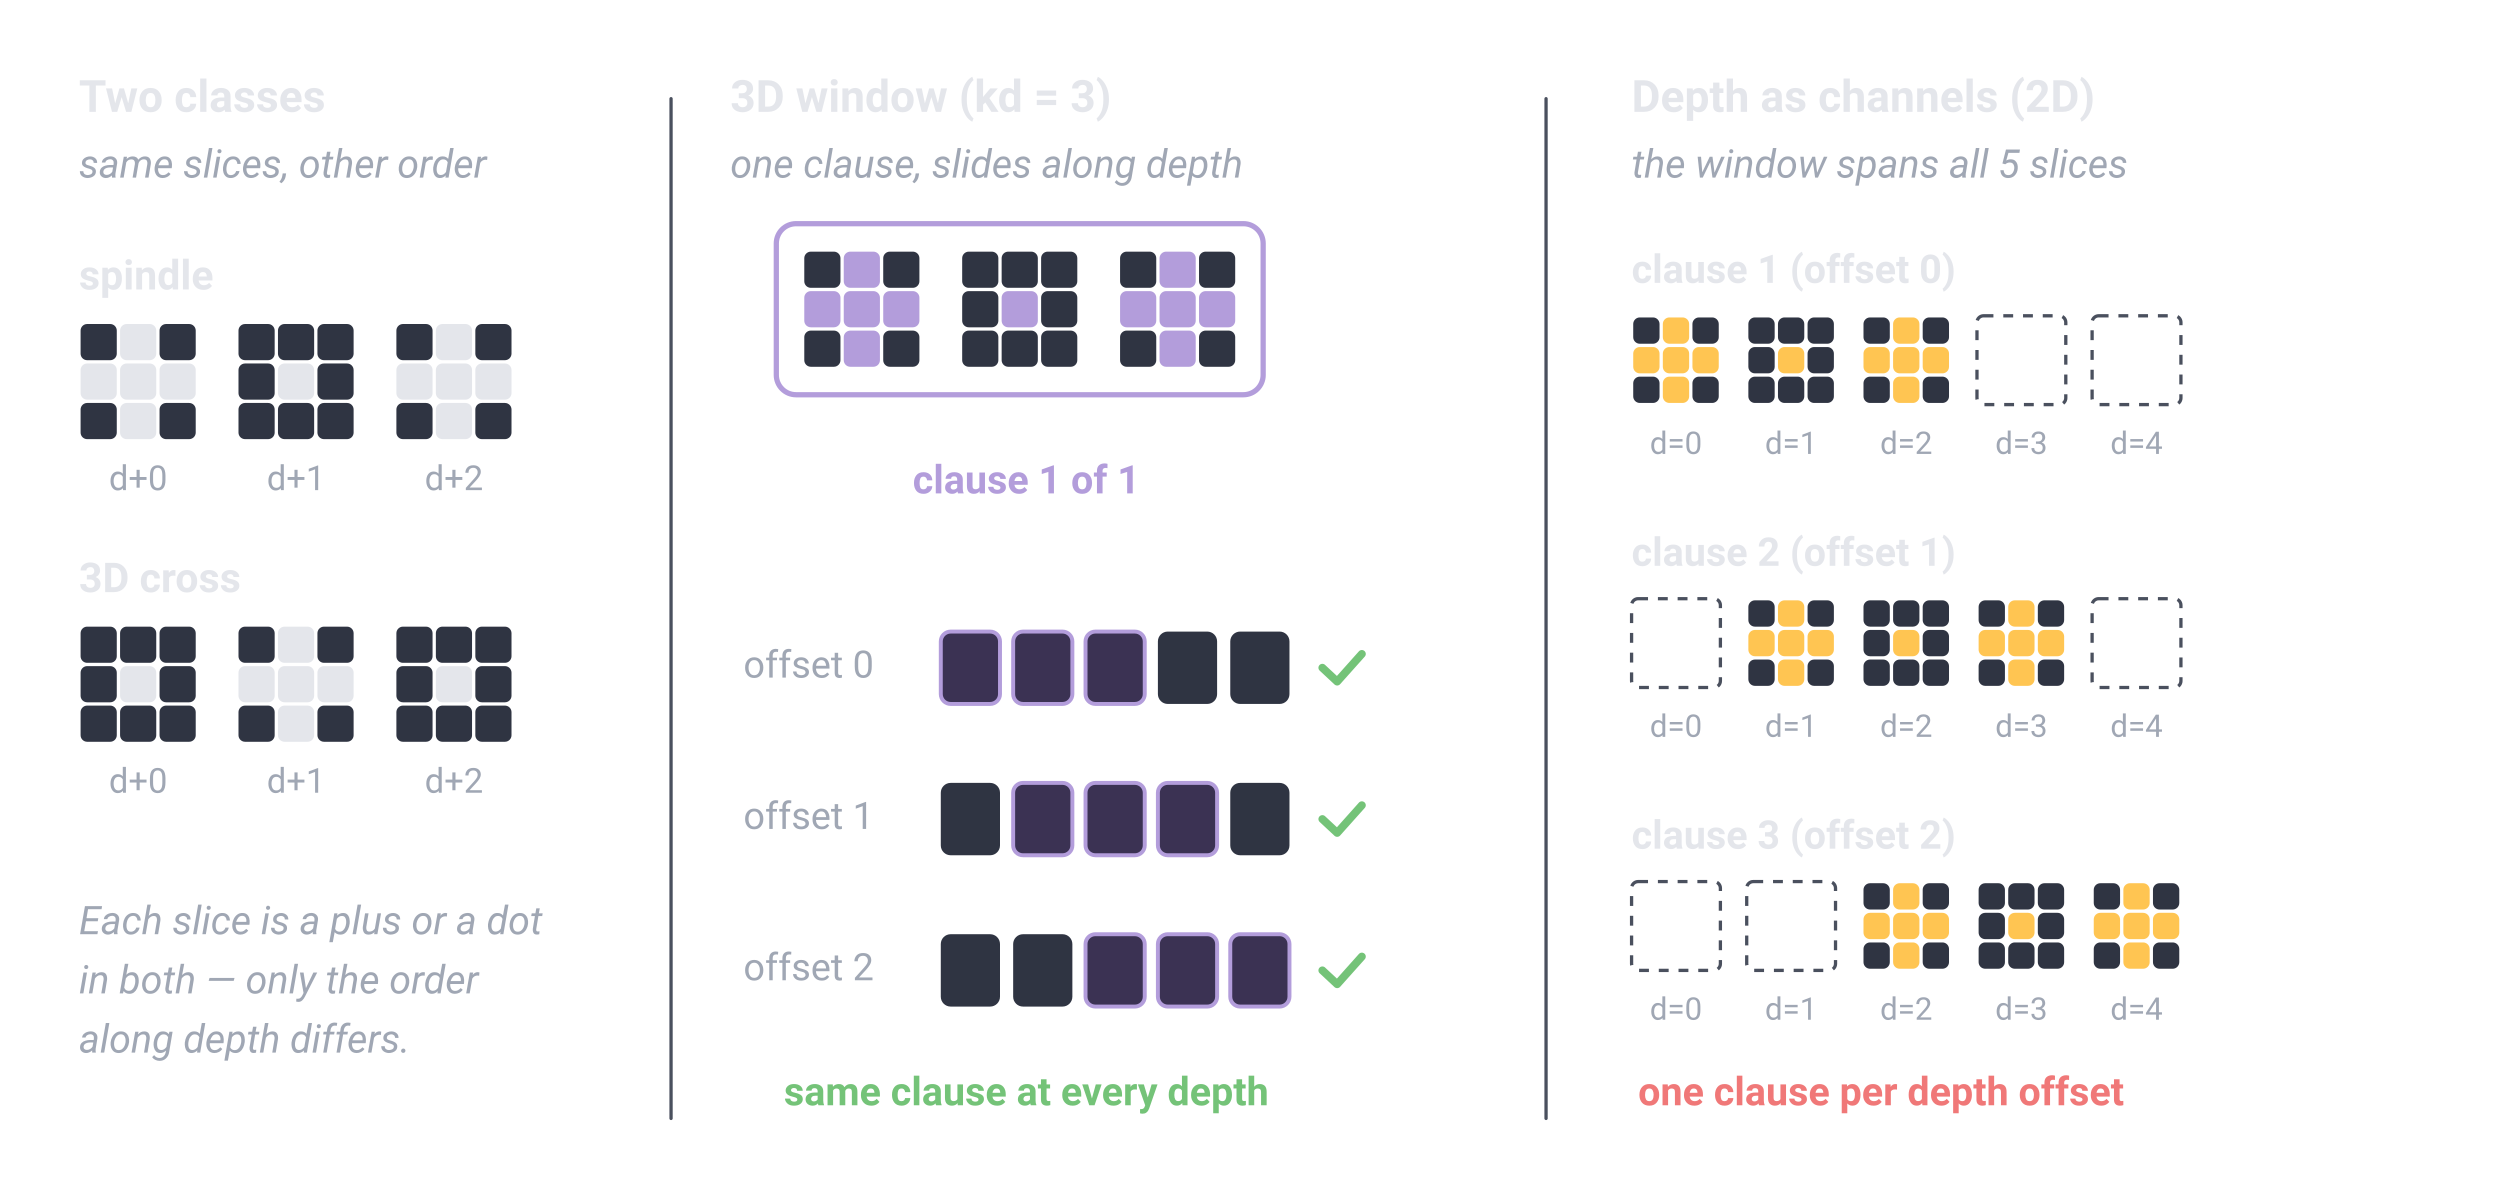
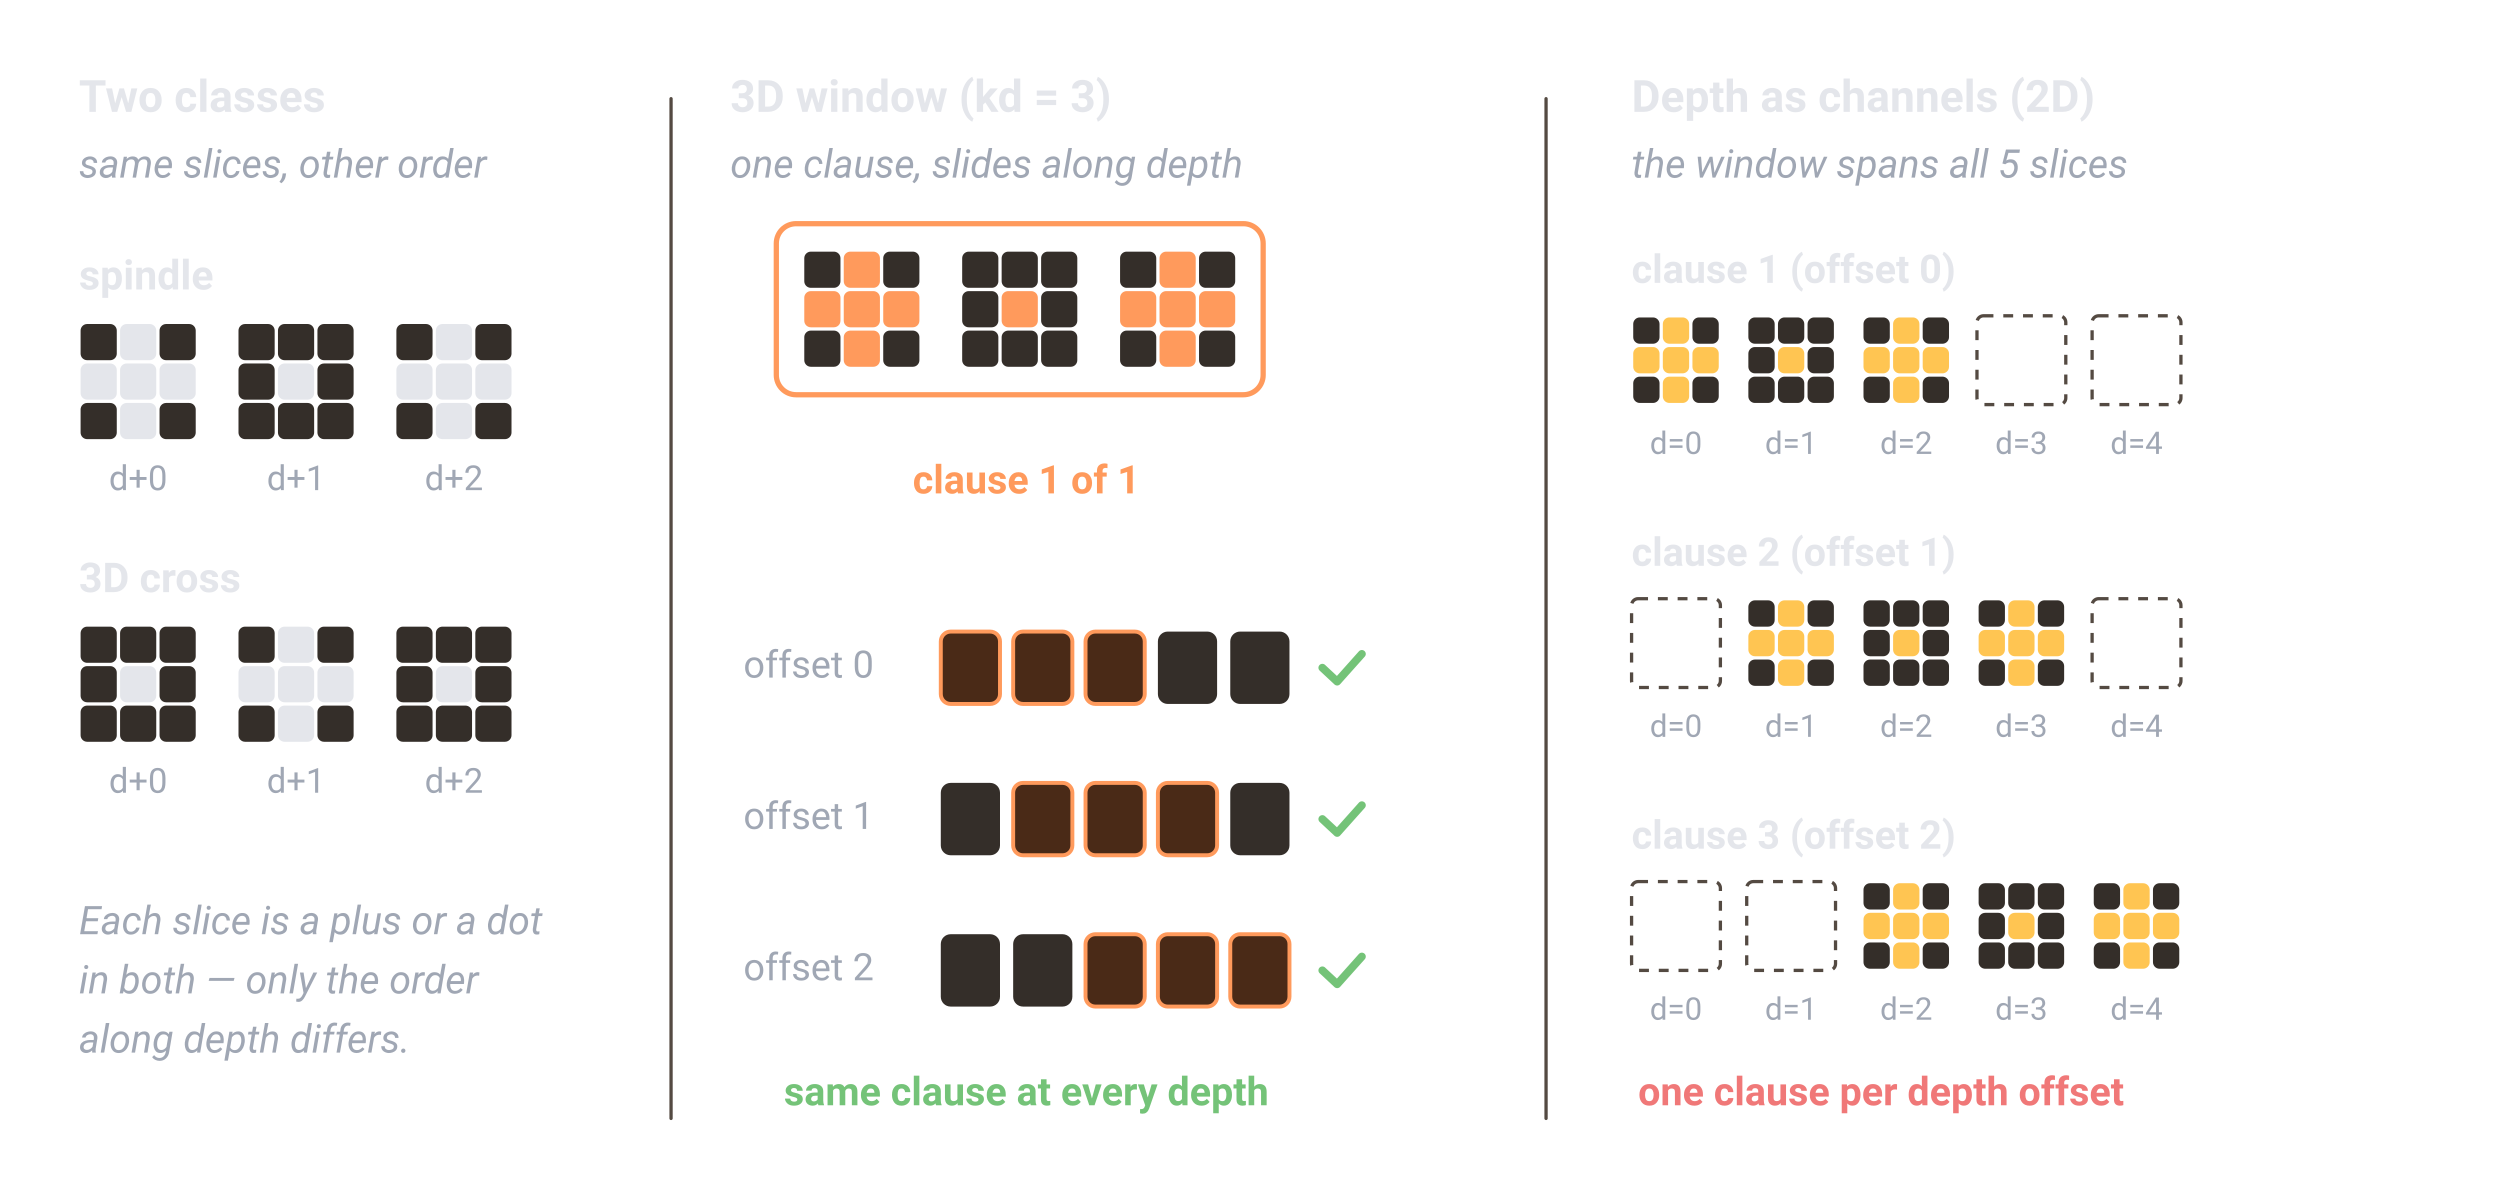
<svg xmlns="http://www.w3.org/2000/svg" viewBox="0 0 760 360" width="760" height="360" role="img" font-family="Roboto, 'Helvetica Neue', Helvetica, Arial, sans-serif">
  <text x="24" y="34" font-size="13.5" fill="#e4e6eb" text-anchor="start" font-weight="bold">Two classes</text>
  <text x="24" y="54" font-size="12" fill="#a0a7b4" text-anchor="start" font-weight="normal" font-style="italic">same slices, other order</text>
  <text x="24" y="88" font-size="12.5" fill="#e4e6eb" text-anchor="start" font-weight="bold">spindle</text>
-   <rect x="24.5" y="98.5" width="11" height="11" rx="2" fill="#2f3442" stroke="none" stroke-width="1.5" />
+   <rect x="24.5" y="98.5" width="11" height="11" rx="2" fill="#342e29" stroke="none" stroke-width="1.5" />
  <rect x="36.5" y="98.5" width="11" height="11" rx="2" fill="#e4e6eb" stroke="none" stroke-width="1.5" />
-   <rect x="48.5" y="98.5" width="11" height="11" rx="2" fill="#2f3442" stroke="none" stroke-width="1.5" />
+   <rect x="48.5" y="98.5" width="11" height="11" rx="2" fill="#342e29" stroke="none" stroke-width="1.5" />
  <rect x="24.5" y="110.5" width="11" height="11" rx="2" fill="#e4e6eb" stroke="none" stroke-width="1.5" />
  <rect x="36.5" y="110.5" width="11" height="11" rx="2" fill="#e4e6eb" stroke="none" stroke-width="1.5" />
  <rect x="48.5" y="110.5" width="11" height="11" rx="2" fill="#e4e6eb" stroke="none" stroke-width="1.5" />
-   <rect x="24.5" y="122.5" width="11" height="11" rx="2" fill="#2f3442" stroke="none" stroke-width="1.5" />
+   <rect x="24.5" y="122.5" width="11" height="11" rx="2" fill="#342e29" stroke="none" stroke-width="1.5" />
  <rect x="36.5" y="122.5" width="11" height="11" rx="2" fill="#e4e6eb" stroke="none" stroke-width="1.5" />
-   <rect x="48.5" y="122.5" width="11" height="11" rx="2" fill="#2f3442" stroke="none" stroke-width="1.5" />
+   <rect x="48.5" y="122.5" width="11" height="11" rx="2" fill="#342e29" stroke="none" stroke-width="1.5" />
  <text x="42" y="149" font-size="10.5" fill="#a0a7b4" text-anchor="middle" font-weight="normal">d+0</text>
-   <rect x="72.5" y="98.5" width="11" height="11" rx="2" fill="#2f3442" stroke="none" stroke-width="1.5" />
-   <rect x="84.5" y="98.5" width="11" height="11" rx="2" fill="#2f3442" stroke="none" stroke-width="1.5" />
-   <rect x="96.5" y="98.5" width="11" height="11" rx="2" fill="#2f3442" stroke="none" stroke-width="1.5" />
-   <rect x="72.5" y="110.5" width="11" height="11" rx="2" fill="#2f3442" stroke="none" stroke-width="1.5" />
+   <rect x="72.5" y="98.5" width="11" height="11" rx="2" fill="#342e29" stroke="none" stroke-width="1.5" />
+   <rect x="84.5" y="98.5" width="11" height="11" rx="2" fill="#342e29" stroke="none" stroke-width="1.5" />
+   <rect x="96.5" y="98.5" width="11" height="11" rx="2" fill="#342e29" stroke="none" stroke-width="1.5" />
+   <rect x="72.5" y="110.5" width="11" height="11" rx="2" fill="#342e29" stroke="none" stroke-width="1.5" />
  <rect x="84.5" y="110.5" width="11" height="11" rx="2" fill="#e4e6eb" stroke="none" stroke-width="1.5" />
-   <rect x="96.5" y="110.5" width="11" height="11" rx="2" fill="#2f3442" stroke="none" stroke-width="1.5" />
-   <rect x="72.5" y="122.5" width="11" height="11" rx="2" fill="#2f3442" stroke="none" stroke-width="1.5" />
-   <rect x="84.5" y="122.5" width="11" height="11" rx="2" fill="#2f3442" stroke="none" stroke-width="1.5" />
-   <rect x="96.5" y="122.5" width="11" height="11" rx="2" fill="#2f3442" stroke="none" stroke-width="1.5" />
+   <rect x="96.5" y="110.5" width="11" height="11" rx="2" fill="#342e29" stroke="none" stroke-width="1.5" />
+   <rect x="72.5" y="122.5" width="11" height="11" rx="2" fill="#342e29" stroke="none" stroke-width="1.5" />
+   <rect x="84.5" y="122.5" width="11" height="11" rx="2" fill="#342e29" stroke="none" stroke-width="1.5" />
+   <rect x="96.5" y="122.5" width="11" height="11" rx="2" fill="#342e29" stroke="none" stroke-width="1.5" />
  <text x="90" y="149" font-size="10.5" fill="#a0a7b4" text-anchor="middle" font-weight="normal">d+1</text>
-   <rect x="120.5" y="98.5" width="11" height="11" rx="2" fill="#2f3442" stroke="none" stroke-width="1.5" />
+   <rect x="120.5" y="98.5" width="11" height="11" rx="2" fill="#342e29" stroke="none" stroke-width="1.5" />
  <rect x="132.5" y="98.5" width="11" height="11" rx="2" fill="#e4e6eb" stroke="none" stroke-width="1.5" />
-   <rect x="144.5" y="98.5" width="11" height="11" rx="2" fill="#2f3442" stroke="none" stroke-width="1.5" />
+   <rect x="144.5" y="98.5" width="11" height="11" rx="2" fill="#342e29" stroke="none" stroke-width="1.5" />
  <rect x="120.5" y="110.5" width="11" height="11" rx="2" fill="#e4e6eb" stroke="none" stroke-width="1.5" />
  <rect x="132.5" y="110.5" width="11" height="11" rx="2" fill="#e4e6eb" stroke="none" stroke-width="1.5" />
  <rect x="144.5" y="110.5" width="11" height="11" rx="2" fill="#e4e6eb" stroke="none" stroke-width="1.5" />
-   <rect x="120.5" y="122.5" width="11" height="11" rx="2" fill="#2f3442" stroke="none" stroke-width="1.5" />
+   <rect x="120.5" y="122.5" width="11" height="11" rx="2" fill="#342e29" stroke="none" stroke-width="1.5" />
  <rect x="132.5" y="122.5" width="11" height="11" rx="2" fill="#e4e6eb" stroke="none" stroke-width="1.5" />
-   <rect x="144.5" y="122.5" width="11" height="11" rx="2" fill="#2f3442" stroke="none" stroke-width="1.5" />
+   <rect x="144.5" y="122.5" width="11" height="11" rx="2" fill="#342e29" stroke="none" stroke-width="1.5" />
  <text x="138" y="149" font-size="10.5" fill="#a0a7b4" text-anchor="middle" font-weight="normal">d+2</text>
  <text x="24" y="180" font-size="12.5" fill="#e4e6eb" text-anchor="start" font-weight="bold">3D cross</text>
-   <rect x="24.5" y="190.5" width="11" height="11" rx="2" fill="#2f3442" stroke="none" stroke-width="1.5" />
-   <rect x="36.5" y="190.5" width="11" height="11" rx="2" fill="#2f3442" stroke="none" stroke-width="1.5" />
-   <rect x="48.5" y="190.5" width="11" height="11" rx="2" fill="#2f3442" stroke="none" stroke-width="1.5" />
-   <rect x="24.5" y="202.5" width="11" height="11" rx="2" fill="#2f3442" stroke="none" stroke-width="1.5" />
+   <rect x="24.5" y="190.5" width="11" height="11" rx="2" fill="#342e29" stroke="none" stroke-width="1.5" />
+   <rect x="36.5" y="190.5" width="11" height="11" rx="2" fill="#342e29" stroke="none" stroke-width="1.5" />
+   <rect x="48.5" y="190.5" width="11" height="11" rx="2" fill="#342e29" stroke="none" stroke-width="1.5" />
+   <rect x="24.5" y="202.5" width="11" height="11" rx="2" fill="#342e29" stroke="none" stroke-width="1.5" />
  <rect x="36.5" y="202.5" width="11" height="11" rx="2" fill="#e4e6eb" stroke="none" stroke-width="1.5" />
-   <rect x="48.5" y="202.5" width="11" height="11" rx="2" fill="#2f3442" stroke="none" stroke-width="1.5" />
-   <rect x="24.5" y="214.5" width="11" height="11" rx="2" fill="#2f3442" stroke="none" stroke-width="1.5" />
-   <rect x="36.5" y="214.5" width="11" height="11" rx="2" fill="#2f3442" stroke="none" stroke-width="1.5" />
-   <rect x="48.5" y="214.5" width="11" height="11" rx="2" fill="#2f3442" stroke="none" stroke-width="1.5" />
+   <rect x="48.5" y="202.5" width="11" height="11" rx="2" fill="#342e29" stroke="none" stroke-width="1.5" />
+   <rect x="24.5" y="214.5" width="11" height="11" rx="2" fill="#342e29" stroke="none" stroke-width="1.5" />
+   <rect x="36.5" y="214.5" width="11" height="11" rx="2" fill="#342e29" stroke="none" stroke-width="1.5" />
+   <rect x="48.5" y="214.5" width="11" height="11" rx="2" fill="#342e29" stroke="none" stroke-width="1.5" />
  <text x="42" y="241" font-size="10.5" fill="#a0a7b4" text-anchor="middle" font-weight="normal">d+0</text>
-   <rect x="72.5" y="190.5" width="11" height="11" rx="2" fill="#2f3442" stroke="none" stroke-width="1.5" />
+   <rect x="72.5" y="190.5" width="11" height="11" rx="2" fill="#342e29" stroke="none" stroke-width="1.5" />
  <rect x="84.5" y="190.5" width="11" height="11" rx="2" fill="#e4e6eb" stroke="none" stroke-width="1.5" />
-   <rect x="96.5" y="190.5" width="11" height="11" rx="2" fill="#2f3442" stroke="none" stroke-width="1.5" />
+   <rect x="96.5" y="190.5" width="11" height="11" rx="2" fill="#342e29" stroke="none" stroke-width="1.5" />
  <rect x="72.5" y="202.5" width="11" height="11" rx="2" fill="#e4e6eb" stroke="none" stroke-width="1.5" />
  <rect x="84.5" y="202.5" width="11" height="11" rx="2" fill="#e4e6eb" stroke="none" stroke-width="1.5" />
  <rect x="96.5" y="202.5" width="11" height="11" rx="2" fill="#e4e6eb" stroke="none" stroke-width="1.5" />
-   <rect x="72.5" y="214.5" width="11" height="11" rx="2" fill="#2f3442" stroke="none" stroke-width="1.5" />
+   <rect x="72.5" y="214.5" width="11" height="11" rx="2" fill="#342e29" stroke="none" stroke-width="1.5" />
  <rect x="84.5" y="214.5" width="11" height="11" rx="2" fill="#e4e6eb" stroke="none" stroke-width="1.5" />
-   <rect x="96.5" y="214.5" width="11" height="11" rx="2" fill="#2f3442" stroke="none" stroke-width="1.5" />
+   <rect x="96.5" y="214.5" width="11" height="11" rx="2" fill="#342e29" stroke="none" stroke-width="1.5" />
  <text x="90" y="241" font-size="10.5" fill="#a0a7b4" text-anchor="middle" font-weight="normal">d+1</text>
-   <rect x="120.5" y="190.5" width="11" height="11" rx="2" fill="#2f3442" stroke="none" stroke-width="1.5" />
-   <rect x="132.5" y="190.5" width="11" height="11" rx="2" fill="#2f3442" stroke="none" stroke-width="1.5" />
-   <rect x="144.5" y="190.5" width="11" height="11" rx="2" fill="#2f3442" stroke="none" stroke-width="1.5" />
-   <rect x="120.5" y="202.5" width="11" height="11" rx="2" fill="#2f3442" stroke="none" stroke-width="1.5" />
+   <rect x="120.5" y="190.5" width="11" height="11" rx="2" fill="#342e29" stroke="none" stroke-width="1.5" />
+   <rect x="132.5" y="190.5" width="11" height="11" rx="2" fill="#342e29" stroke="none" stroke-width="1.5" />
+   <rect x="144.5" y="190.5" width="11" height="11" rx="2" fill="#342e29" stroke="none" stroke-width="1.5" />
+   <rect x="120.5" y="202.5" width="11" height="11" rx="2" fill="#342e29" stroke="none" stroke-width="1.5" />
  <rect x="132.5" y="202.5" width="11" height="11" rx="2" fill="#e4e6eb" stroke="none" stroke-width="1.5" />
-   <rect x="144.5" y="202.5" width="11" height="11" rx="2" fill="#2f3442" stroke="none" stroke-width="1.5" />
-   <rect x="120.5" y="214.5" width="11" height="11" rx="2" fill="#2f3442" stroke="none" stroke-width="1.5" />
-   <rect x="132.5" y="214.5" width="11" height="11" rx="2" fill="#2f3442" stroke="none" stroke-width="1.5" />
-   <rect x="144.5" y="214.5" width="11" height="11" rx="2" fill="#2f3442" stroke="none" stroke-width="1.5" />
+   <rect x="144.5" y="202.5" width="11" height="11" rx="2" fill="#342e29" stroke="none" stroke-width="1.5" />
+   <rect x="120.5" y="214.5" width="11" height="11" rx="2" fill="#342e29" stroke="none" stroke-width="1.5" />
+   <rect x="132.5" y="214.5" width="11" height="11" rx="2" fill="#342e29" stroke="none" stroke-width="1.5" />
+   <rect x="144.5" y="214.5" width="11" height="11" rx="2" fill="#342e29" stroke="none" stroke-width="1.5" />
  <text x="138" y="241" font-size="10.5" fill="#a0a7b4" text-anchor="middle" font-weight="normal">d+2</text>
  <text x="24" y="284" font-size="12" fill="#a0a7b4" text-anchor="start" font-weight="normal" font-style="italic">Each slice is a plus or a dot</text>
  <text x="24" y="302" font-size="12" fill="#a0a7b4" text-anchor="start" font-weight="normal" font-style="italic">in both — only the order</text>
  <text x="24" y="320" font-size="12" fill="#a0a7b4" text-anchor="start" font-weight="normal" font-style="italic">along depth differs.</text>
-   <line x1="204" y1="30" x2="204" y2="340" stroke="#4a505e" stroke-width="1" stroke-linecap="round" />
+   <line x1="204" y1="30" x2="204" y2="340" stroke="#544a42" stroke-width="1" stroke-linecap="round" />
  <text x="222" y="34" font-size="13.5" fill="#e4e6eb" text-anchor="start" font-weight="bold">3D window (kd = 3)</text>
  <text x="222" y="54" font-size="12" fill="#a0a7b4" text-anchor="start" font-weight="normal" font-style="italic">one clause, slides along depth</text>
-   <rect x="244.5" y="76.5" width="11" height="11" rx="2" fill="#2f3442" stroke="none" stroke-width="1.5" />
-   <rect x="256.5" y="76.5" width="11" height="11" rx="2" fill="#b39ddb" stroke="none" stroke-width="1.5" />
-   <rect x="268.5" y="76.5" width="11" height="11" rx="2" fill="#2f3442" stroke="none" stroke-width="1.5" />
-   <rect x="244.5" y="88.5" width="11" height="11" rx="2" fill="#b39ddb" stroke="none" stroke-width="1.5" />
-   <rect x="256.5" y="88.5" width="11" height="11" rx="2" fill="#b39ddb" stroke="none" stroke-width="1.5" />
-   <rect x="268.5" y="88.5" width="11" height="11" rx="2" fill="#b39ddb" stroke="none" stroke-width="1.5" />
-   <rect x="244.5" y="100.5" width="11" height="11" rx="2" fill="#2f3442" stroke="none" stroke-width="1.5" />
-   <rect x="256.5" y="100.5" width="11" height="11" rx="2" fill="#b39ddb" stroke="none" stroke-width="1.5" />
-   <rect x="268.5" y="100.5" width="11" height="11" rx="2" fill="#2f3442" stroke="none" stroke-width="1.5" />
-   <rect x="292.5" y="76.5" width="11" height="11" rx="2" fill="#2f3442" stroke="none" stroke-width="1.5" />
-   <rect x="304.5" y="76.5" width="11" height="11" rx="2" fill="#2f3442" stroke="none" stroke-width="1.5" />
-   <rect x="316.5" y="76.5" width="11" height="11" rx="2" fill="#2f3442" stroke="none" stroke-width="1.5" />
-   <rect x="292.5" y="88.5" width="11" height="11" rx="2" fill="#2f3442" stroke="none" stroke-width="1.5" />
-   <rect x="304.5" y="88.5" width="11" height="11" rx="2" fill="#b39ddb" stroke="none" stroke-width="1.5" />
-   <rect x="316.5" y="88.5" width="11" height="11" rx="2" fill="#2f3442" stroke="none" stroke-width="1.5" />
-   <rect x="292.5" y="100.5" width="11" height="11" rx="2" fill="#2f3442" stroke="none" stroke-width="1.5" />
-   <rect x="304.5" y="100.5" width="11" height="11" rx="2" fill="#2f3442" stroke="none" stroke-width="1.5" />
-   <rect x="316.5" y="100.5" width="11" height="11" rx="2" fill="#2f3442" stroke="none" stroke-width="1.5" />
-   <rect x="340.5" y="76.5" width="11" height="11" rx="2" fill="#2f3442" stroke="none" stroke-width="1.5" />
-   <rect x="352.5" y="76.5" width="11" height="11" rx="2" fill="#b39ddb" stroke="none" stroke-width="1.5" />
-   <rect x="364.5" y="76.5" width="11" height="11" rx="2" fill="#2f3442" stroke="none" stroke-width="1.5" />
-   <rect x="340.5" y="88.5" width="11" height="11" rx="2" fill="#b39ddb" stroke="none" stroke-width="1.5" />
-   <rect x="352.5" y="88.5" width="11" height="11" rx="2" fill="#b39ddb" stroke="none" stroke-width="1.5" />
-   <rect x="364.5" y="88.5" width="11" height="11" rx="2" fill="#b39ddb" stroke="none" stroke-width="1.5" />
-   <rect x="340.5" y="100.5" width="11" height="11" rx="2" fill="#2f3442" stroke="none" stroke-width="1.5" />
-   <rect x="352.5" y="100.5" width="11" height="11" rx="2" fill="#b39ddb" stroke="none" stroke-width="1.5" />
-   <rect x="364.5" y="100.5" width="11" height="11" rx="2" fill="#2f3442" stroke="none" stroke-width="1.5" />
-   <rect x="236" y="68" width="148" height="52" rx="6" fill="none" stroke="#b39ddb" stroke-width="1.6" />
-   <text x="312" y="150" font-size="12" fill="#b39ddb" text-anchor="middle" font-weight="bold">clause 1 of 1</text>
+   <rect x="244.5" y="76.5" width="11" height="11" rx="2" fill="#342e29" stroke="none" stroke-width="1.5" />
+   <rect x="256.5" y="76.5" width="11" height="11" rx="2" fill="#ff9a5c" stroke="none" stroke-width="1.5" />
+   <rect x="268.5" y="76.5" width="11" height="11" rx="2" fill="#342e29" stroke="none" stroke-width="1.5" />
+   <rect x="244.5" y="88.5" width="11" height="11" rx="2" fill="#ff9a5c" stroke="none" stroke-width="1.5" />
+   <rect x="256.5" y="88.5" width="11" height="11" rx="2" fill="#ff9a5c" stroke="none" stroke-width="1.5" />
+   <rect x="268.5" y="88.5" width="11" height="11" rx="2" fill="#ff9a5c" stroke="none" stroke-width="1.5" />
+   <rect x="244.5" y="100.5" width="11" height="11" rx="2" fill="#342e29" stroke="none" stroke-width="1.5" />
+   <rect x="256.5" y="100.5" width="11" height="11" rx="2" fill="#ff9a5c" stroke="none" stroke-width="1.5" />
+   <rect x="268.5" y="100.5" width="11" height="11" rx="2" fill="#342e29" stroke="none" stroke-width="1.5" />
+   <rect x="292.5" y="76.5" width="11" height="11" rx="2" fill="#342e29" stroke="none" stroke-width="1.5" />
+   <rect x="304.5" y="76.5" width="11" height="11" rx="2" fill="#342e29" stroke="none" stroke-width="1.5" />
+   <rect x="316.5" y="76.5" width="11" height="11" rx="2" fill="#342e29" stroke="none" stroke-width="1.5" />
+   <rect x="292.5" y="88.5" width="11" height="11" rx="2" fill="#342e29" stroke="none" stroke-width="1.5" />
+   <rect x="304.5" y="88.5" width="11" height="11" rx="2" fill="#ff9a5c" stroke="none" stroke-width="1.5" />
+   <rect x="316.5" y="88.5" width="11" height="11" rx="2" fill="#342e29" stroke="none" stroke-width="1.5" />
+   <rect x="292.5" y="100.5" width="11" height="11" rx="2" fill="#342e29" stroke="none" stroke-width="1.5" />
+   <rect x="304.5" y="100.5" width="11" height="11" rx="2" fill="#342e29" stroke="none" stroke-width="1.5" />
+   <rect x="316.5" y="100.5" width="11" height="11" rx="2" fill="#342e29" stroke="none" stroke-width="1.5" />
+   <rect x="340.5" y="76.5" width="11" height="11" rx="2" fill="#342e29" stroke="none" stroke-width="1.5" />
+   <rect x="352.5" y="76.5" width="11" height="11" rx="2" fill="#ff9a5c" stroke="none" stroke-width="1.5" />
+   <rect x="364.5" y="76.5" width="11" height="11" rx="2" fill="#342e29" stroke="none" stroke-width="1.5" />
+   <rect x="340.5" y="88.5" width="11" height="11" rx="2" fill="#ff9a5c" stroke="none" stroke-width="1.5" />
+   <rect x="352.5" y="88.5" width="11" height="11" rx="2" fill="#ff9a5c" stroke="none" stroke-width="1.5" />
+   <rect x="364.5" y="88.5" width="11" height="11" rx="2" fill="#ff9a5c" stroke="none" stroke-width="1.5" />
+   <rect x="340.5" y="100.5" width="11" height="11" rx="2" fill="#342e29" stroke="none" stroke-width="1.5" />
+   <rect x="352.5" y="100.5" width="11" height="11" rx="2" fill="#ff9a5c" stroke="none" stroke-width="1.5" />
+   <rect x="364.5" y="100.5" width="11" height="11" rx="2" fill="#342e29" stroke="none" stroke-width="1.5" />
+   <rect x="236" y="68" width="148" height="52" rx="6" fill="none" stroke="#ff9a5c" stroke-width="1.6" />
+   <text x="312" y="150" font-size="12" fill="#ff9a5c" text-anchor="middle" font-weight="bold">clause 1 of 1</text>
  <text x="226" y="206" font-size="11.5" fill="#a0a7b4" text-anchor="start" font-weight="normal">offset 0</text>
-   <rect x="286" y="192" width="18" height="22" rx="3" fill="#3b3253" stroke="#b39ddb" stroke-width="1.2" />
-   <rect x="308" y="192" width="18" height="22" rx="3" fill="#3b3253" stroke="#b39ddb" stroke-width="1.2" />
-   <rect x="330" y="192" width="18" height="22" rx="3" fill="#3b3253" stroke="#b39ddb" stroke-width="1.2" />
-   <rect x="352" y="192" width="18" height="22" rx="3" fill="#2f3442" stroke="none" stroke-width="1.2" />
-   <rect x="374" y="192" width="18" height="22" rx="3" fill="#2f3442" stroke="none" stroke-width="1.2" />
+   <rect x="286" y="192" width="18" height="22" rx="3" fill="#4a2a17" stroke="#ff9a5c" stroke-width="1.2" />
+   <rect x="308" y="192" width="18" height="22" rx="3" fill="#4a2a17" stroke="#ff9a5c" stroke-width="1.2" />
+   <rect x="330" y="192" width="18" height="22" rx="3" fill="#4a2a17" stroke="#ff9a5c" stroke-width="1.2" />
+   <rect x="352" y="192" width="18" height="22" rx="3" fill="#342e29" stroke="none" stroke-width="1.2" />
+   <rect x="374" y="192" width="18" height="22" rx="3" fill="#342e29" stroke="none" stroke-width="1.2" />
  <polyline points="402.0,203.0 406.5,207.2 414.0,198.8" fill="none" stroke="#74c378" stroke-width="2.4" stroke-linecap="round" stroke-linejoin="round" />
  <text x="226" y="252" font-size="11.5" fill="#a0a7b4" text-anchor="start" font-weight="normal">offset 1</text>
-   <rect x="286" y="238" width="18" height="22" rx="3" fill="#2f3442" stroke="none" stroke-width="1.2" />
-   <rect x="308" y="238" width="18" height="22" rx="3" fill="#3b3253" stroke="#b39ddb" stroke-width="1.2" />
-   <rect x="330" y="238" width="18" height="22" rx="3" fill="#3b3253" stroke="#b39ddb" stroke-width="1.2" />
-   <rect x="352" y="238" width="18" height="22" rx="3" fill="#3b3253" stroke="#b39ddb" stroke-width="1.2" />
-   <rect x="374" y="238" width="18" height="22" rx="3" fill="#2f3442" stroke="none" stroke-width="1.2" />
+   <rect x="286" y="238" width="18" height="22" rx="3" fill="#342e29" stroke="none" stroke-width="1.2" />
+   <rect x="308" y="238" width="18" height="22" rx="3" fill="#4a2a17" stroke="#ff9a5c" stroke-width="1.2" />
+   <rect x="330" y="238" width="18" height="22" rx="3" fill="#4a2a17" stroke="#ff9a5c" stroke-width="1.2" />
+   <rect x="352" y="238" width="18" height="22" rx="3" fill="#4a2a17" stroke="#ff9a5c" stroke-width="1.2" />
+   <rect x="374" y="238" width="18" height="22" rx="3" fill="#342e29" stroke="none" stroke-width="1.2" />
  <polyline points="402.0,249.0 406.5,253.2 414.0,244.8" fill="none" stroke="#74c378" stroke-width="2.4" stroke-linecap="round" stroke-linejoin="round" />
  <text x="226" y="298" font-size="11.5" fill="#a0a7b4" text-anchor="start" font-weight="normal">offset 2</text>
-   <rect x="286" y="284" width="18" height="22" rx="3" fill="#2f3442" stroke="none" stroke-width="1.2" />
-   <rect x="308" y="284" width="18" height="22" rx="3" fill="#2f3442" stroke="none" stroke-width="1.2" />
-   <rect x="330" y="284" width="18" height="22" rx="3" fill="#3b3253" stroke="#b39ddb" stroke-width="1.2" />
-   <rect x="352" y="284" width="18" height="22" rx="3" fill="#3b3253" stroke="#b39ddb" stroke-width="1.2" />
-   <rect x="374" y="284" width="18" height="22" rx="3" fill="#3b3253" stroke="#b39ddb" stroke-width="1.2" />
+   <rect x="286" y="284" width="18" height="22" rx="3" fill="#342e29" stroke="none" stroke-width="1.2" />
+   <rect x="308" y="284" width="18" height="22" rx="3" fill="#342e29" stroke="none" stroke-width="1.2" />
+   <rect x="330" y="284" width="18" height="22" rx="3" fill="#4a2a17" stroke="#ff9a5c" stroke-width="1.2" />
+   <rect x="352" y="284" width="18" height="22" rx="3" fill="#4a2a17" stroke="#ff9a5c" stroke-width="1.2" />
+   <rect x="374" y="284" width="18" height="22" rx="3" fill="#4a2a17" stroke="#ff9a5c" stroke-width="1.2" />
  <polyline points="402.0,295.0 406.5,299.2 414.0,290.8" fill="none" stroke="#74c378" stroke-width="2.4" stroke-linecap="round" stroke-linejoin="round" />
  <text x="312" y="336" font-size="12" fill="#74c378" text-anchor="middle" font-weight="bold">same clause at every depth</text>
-   <line x1="470" y1="30" x2="470" y2="340" stroke="#4a505e" stroke-width="1" stroke-linecap="round" />
+   <line x1="470" y1="30" x2="470" y2="340" stroke="#544a42" stroke-width="1" stroke-linecap="round" />
  <text x="496" y="34" font-size="13.5" fill="#e4e6eb" text-anchor="start" font-weight="bold">Depth as channels (2D)</text>
  <text x="496" y="54" font-size="12" fill="#a0a7b4" text-anchor="start" font-weight="normal" font-style="italic">the window spans all 5 slices</text>
  <text x="496" y="86" font-size="12" fill="#e4e6eb" text-anchor="start" font-weight="bold">clause 1 (offset 0)</text>
-   <rect x="496.5" y="96.5" width="8" height="8" rx="2" fill="#2f3442" stroke="none" stroke-width="1.5" />
+   <rect x="496.5" y="96.5" width="8" height="8" rx="2" fill="#342e29" stroke="none" stroke-width="1.5" />
  <rect x="505.5" y="96.5" width="8" height="8" rx="2" fill="#ffc552" stroke="none" stroke-width="1.5" />
-   <rect x="514.5" y="96.5" width="8" height="8" rx="2" fill="#2f3442" stroke="none" stroke-width="1.5" />
+   <rect x="514.5" y="96.5" width="8" height="8" rx="2" fill="#342e29" stroke="none" stroke-width="1.5" />
  <rect x="496.5" y="105.5" width="8" height="8" rx="2" fill="#ffc552" stroke="none" stroke-width="1.5" />
  <rect x="505.5" y="105.5" width="8" height="8" rx="2" fill="#ffc552" stroke="none" stroke-width="1.5" />
  <rect x="514.5" y="105.5" width="8" height="8" rx="2" fill="#ffc552" stroke="none" stroke-width="1.5" />
-   <rect x="496.5" y="114.5" width="8" height="8" rx="2" fill="#2f3442" stroke="none" stroke-width="1.5" />
+   <rect x="496.5" y="114.5" width="8" height="8" rx="2" fill="#342e29" stroke="none" stroke-width="1.5" />
  <rect x="505.5" y="114.5" width="8" height="8" rx="2" fill="#ffc552" stroke="none" stroke-width="1.5" />
-   <rect x="514.5" y="114.5" width="8" height="8" rx="2" fill="#2f3442" stroke="none" stroke-width="1.5" />
+   <rect x="514.5" y="114.5" width="8" height="8" rx="2" fill="#342e29" stroke="none" stroke-width="1.5" />
  <text x="509.5" y="138" font-size="9.5" fill="#a0a7b4" text-anchor="middle" font-weight="normal">d=0</text>
-   <rect x="531.5" y="96.5" width="8" height="8" rx="2" fill="#2f3442" stroke="none" stroke-width="1.5" />
-   <rect x="540.5" y="96.5" width="8" height="8" rx="2" fill="#2f3442" stroke="none" stroke-width="1.5" />
-   <rect x="549.5" y="96.5" width="8" height="8" rx="2" fill="#2f3442" stroke="none" stroke-width="1.5" />
-   <rect x="531.5" y="105.5" width="8" height="8" rx="2" fill="#2f3442" stroke="none" stroke-width="1.5" />
+   <rect x="531.5" y="96.5" width="8" height="8" rx="2" fill="#342e29" stroke="none" stroke-width="1.5" />
+   <rect x="540.5" y="96.5" width="8" height="8" rx="2" fill="#342e29" stroke="none" stroke-width="1.5" />
+   <rect x="549.5" y="96.5" width="8" height="8" rx="2" fill="#342e29" stroke="none" stroke-width="1.5" />
+   <rect x="531.5" y="105.5" width="8" height="8" rx="2" fill="#342e29" stroke="none" stroke-width="1.5" />
  <rect x="540.5" y="105.5" width="8" height="8" rx="2" fill="#ffc552" stroke="none" stroke-width="1.5" />
-   <rect x="549.5" y="105.5" width="8" height="8" rx="2" fill="#2f3442" stroke="none" stroke-width="1.5" />
-   <rect x="531.5" y="114.5" width="8" height="8" rx="2" fill="#2f3442" stroke="none" stroke-width="1.5" />
-   <rect x="540.5" y="114.5" width="8" height="8" rx="2" fill="#2f3442" stroke="none" stroke-width="1.5" />
-   <rect x="549.5" y="114.5" width="8" height="8" rx="2" fill="#2f3442" stroke="none" stroke-width="1.5" />
+   <rect x="549.5" y="105.5" width="8" height="8" rx="2" fill="#342e29" stroke="none" stroke-width="1.5" />
+   <rect x="531.5" y="114.5" width="8" height="8" rx="2" fill="#342e29" stroke="none" stroke-width="1.5" />
+   <rect x="540.5" y="114.5" width="8" height="8" rx="2" fill="#342e29" stroke="none" stroke-width="1.5" />
+   <rect x="549.5" y="114.5" width="8" height="8" rx="2" fill="#342e29" stroke="none" stroke-width="1.5" />
  <text x="544.5" y="138" font-size="9.5" fill="#a0a7b4" text-anchor="middle" font-weight="normal">d=1</text>
-   <rect x="566.5" y="96.5" width="8" height="8" rx="2" fill="#2f3442" stroke="none" stroke-width="1.5" />
+   <rect x="566.5" y="96.5" width="8" height="8" rx="2" fill="#342e29" stroke="none" stroke-width="1.5" />
  <rect x="575.5" y="96.5" width="8" height="8" rx="2" fill="#ffc552" stroke="none" stroke-width="1.5" />
-   <rect x="584.5" y="96.5" width="8" height="8" rx="2" fill="#2f3442" stroke="none" stroke-width="1.5" />
+   <rect x="584.5" y="96.5" width="8" height="8" rx="2" fill="#342e29" stroke="none" stroke-width="1.5" />
  <rect x="566.5" y="105.5" width="8" height="8" rx="2" fill="#ffc552" stroke="none" stroke-width="1.5" />
  <rect x="575.5" y="105.5" width="8" height="8" rx="2" fill="#ffc552" stroke="none" stroke-width="1.5" />
  <rect x="584.5" y="105.5" width="8" height="8" rx="2" fill="#ffc552" stroke="none" stroke-width="1.5" />
-   <rect x="566.5" y="114.5" width="8" height="8" rx="2" fill="#2f3442" stroke="none" stroke-width="1.5" />
+   <rect x="566.5" y="114.5" width="8" height="8" rx="2" fill="#342e29" stroke="none" stroke-width="1.5" />
  <rect x="575.5" y="114.5" width="8" height="8" rx="2" fill="#ffc552" stroke="none" stroke-width="1.5" />
-   <rect x="584.5" y="114.5" width="8" height="8" rx="2" fill="#2f3442" stroke="none" stroke-width="1.5" />
+   <rect x="584.5" y="114.5" width="8" height="8" rx="2" fill="#342e29" stroke="none" stroke-width="1.5" />
  <text x="579.5" y="138" font-size="9.5" fill="#a0a7b4" text-anchor="middle" font-weight="normal">d=2</text>
-   <rect x="601" y="96" width="27" height="27" rx="2" fill="none" stroke="#4a505e" stroke-width="1" stroke-dasharray="3 3" />
+   <rect x="601" y="96" width="27" height="27" rx="2" fill="none" stroke="#544a42" stroke-width="1" stroke-dasharray="3 3" />
  <text x="614.5" y="138" font-size="9.5" fill="#a0a7b4" text-anchor="middle" font-weight="normal">d=3</text>
-   <rect x="636" y="96" width="27" height="27" rx="2" fill="none" stroke="#4a505e" stroke-width="1" stroke-dasharray="3 3" />
+   <rect x="636" y="96" width="27" height="27" rx="2" fill="none" stroke="#544a42" stroke-width="1" stroke-dasharray="3 3" />
  <text x="649.5" y="138" font-size="9.5" fill="#a0a7b4" text-anchor="middle" font-weight="normal">d=4</text>
  <text x="496" y="172" font-size="12" fill="#e4e6eb" text-anchor="start" font-weight="bold">clause 2 (offset 1)</text>
-   <rect x="496" y="182" width="27" height="27" rx="2" fill="none" stroke="#4a505e" stroke-width="1" stroke-dasharray="3 3" />
+   <rect x="496" y="182" width="27" height="27" rx="2" fill="none" stroke="#544a42" stroke-width="1" stroke-dasharray="3 3" />
  <text x="509.5" y="224" font-size="9.5" fill="#a0a7b4" text-anchor="middle" font-weight="normal">d=0</text>
-   <rect x="531.5" y="182.5" width="8" height="8" rx="2" fill="#2f3442" stroke="none" stroke-width="1.5" />
+   <rect x="531.5" y="182.5" width="8" height="8" rx="2" fill="#342e29" stroke="none" stroke-width="1.5" />
  <rect x="540.5" y="182.5" width="8" height="8" rx="2" fill="#ffc552" stroke="none" stroke-width="1.5" />
-   <rect x="549.5" y="182.5" width="8" height="8" rx="2" fill="#2f3442" stroke="none" stroke-width="1.5" />
+   <rect x="549.5" y="182.5" width="8" height="8" rx="2" fill="#342e29" stroke="none" stroke-width="1.5" />
  <rect x="531.5" y="191.5" width="8" height="8" rx="2" fill="#ffc552" stroke="none" stroke-width="1.5" />
  <rect x="540.5" y="191.5" width="8" height="8" rx="2" fill="#ffc552" stroke="none" stroke-width="1.5" />
  <rect x="549.5" y="191.5" width="8" height="8" rx="2" fill="#ffc552" stroke="none" stroke-width="1.5" />
-   <rect x="531.5" y="200.5" width="8" height="8" rx="2" fill="#2f3442" stroke="none" stroke-width="1.5" />
+   <rect x="531.5" y="200.5" width="8" height="8" rx="2" fill="#342e29" stroke="none" stroke-width="1.5" />
  <rect x="540.5" y="200.5" width="8" height="8" rx="2" fill="#ffc552" stroke="none" stroke-width="1.5" />
-   <rect x="549.5" y="200.5" width="8" height="8" rx="2" fill="#2f3442" stroke="none" stroke-width="1.5" />
+   <rect x="549.5" y="200.5" width="8" height="8" rx="2" fill="#342e29" stroke="none" stroke-width="1.5" />
  <text x="544.5" y="224" font-size="9.5" fill="#a0a7b4" text-anchor="middle" font-weight="normal">d=1</text>
-   <rect x="566.5" y="182.5" width="8" height="8" rx="2" fill="#2f3442" stroke="none" stroke-width="1.5" />
-   <rect x="575.5" y="182.5" width="8" height="8" rx="2" fill="#2f3442" stroke="none" stroke-width="1.5" />
-   <rect x="584.5" y="182.5" width="8" height="8" rx="2" fill="#2f3442" stroke="none" stroke-width="1.5" />
-   <rect x="566.5" y="191.5" width="8" height="8" rx="2" fill="#2f3442" stroke="none" stroke-width="1.5" />
+   <rect x="566.5" y="182.5" width="8" height="8" rx="2" fill="#342e29" stroke="none" stroke-width="1.5" />
+   <rect x="575.5" y="182.5" width="8" height="8" rx="2" fill="#342e29" stroke="none" stroke-width="1.5" />
+   <rect x="584.5" y="182.5" width="8" height="8" rx="2" fill="#342e29" stroke="none" stroke-width="1.5" />
+   <rect x="566.5" y="191.5" width="8" height="8" rx="2" fill="#342e29" stroke="none" stroke-width="1.5" />
  <rect x="575.5" y="191.5" width="8" height="8" rx="2" fill="#ffc552" stroke="none" stroke-width="1.5" />
-   <rect x="584.5" y="191.5" width="8" height="8" rx="2" fill="#2f3442" stroke="none" stroke-width="1.5" />
-   <rect x="566.5" y="200.5" width="8" height="8" rx="2" fill="#2f3442" stroke="none" stroke-width="1.5" />
-   <rect x="575.5" y="200.5" width="8" height="8" rx="2" fill="#2f3442" stroke="none" stroke-width="1.5" />
-   <rect x="584.5" y="200.5" width="8" height="8" rx="2" fill="#2f3442" stroke="none" stroke-width="1.5" />
+   <rect x="584.5" y="191.5" width="8" height="8" rx="2" fill="#342e29" stroke="none" stroke-width="1.5" />
+   <rect x="566.5" y="200.5" width="8" height="8" rx="2" fill="#342e29" stroke="none" stroke-width="1.5" />
+   <rect x="575.5" y="200.5" width="8" height="8" rx="2" fill="#342e29" stroke="none" stroke-width="1.5" />
+   <rect x="584.5" y="200.5" width="8" height="8" rx="2" fill="#342e29" stroke="none" stroke-width="1.5" />
  <text x="579.5" y="224" font-size="9.5" fill="#a0a7b4" text-anchor="middle" font-weight="normal">d=2</text>
-   <rect x="601.5" y="182.5" width="8" height="8" rx="2" fill="#2f3442" stroke="none" stroke-width="1.5" />
+   <rect x="601.5" y="182.5" width="8" height="8" rx="2" fill="#342e29" stroke="none" stroke-width="1.5" />
  <rect x="610.5" y="182.5" width="8" height="8" rx="2" fill="#ffc552" stroke="none" stroke-width="1.5" />
-   <rect x="619.5" y="182.5" width="8" height="8" rx="2" fill="#2f3442" stroke="none" stroke-width="1.5" />
+   <rect x="619.5" y="182.5" width="8" height="8" rx="2" fill="#342e29" stroke="none" stroke-width="1.5" />
  <rect x="601.5" y="191.5" width="8" height="8" rx="2" fill="#ffc552" stroke="none" stroke-width="1.5" />
  <rect x="610.5" y="191.5" width="8" height="8" rx="2" fill="#ffc552" stroke="none" stroke-width="1.5" />
  <rect x="619.5" y="191.5" width="8" height="8" rx="2" fill="#ffc552" stroke="none" stroke-width="1.5" />
-   <rect x="601.5" y="200.5" width="8" height="8" rx="2" fill="#2f3442" stroke="none" stroke-width="1.5" />
+   <rect x="601.5" y="200.5" width="8" height="8" rx="2" fill="#342e29" stroke="none" stroke-width="1.5" />
  <rect x="610.5" y="200.5" width="8" height="8" rx="2" fill="#ffc552" stroke="none" stroke-width="1.5" />
-   <rect x="619.5" y="200.5" width="8" height="8" rx="2" fill="#2f3442" stroke="none" stroke-width="1.5" />
+   <rect x="619.5" y="200.5" width="8" height="8" rx="2" fill="#342e29" stroke="none" stroke-width="1.5" />
  <text x="614.5" y="224" font-size="9.5" fill="#a0a7b4" text-anchor="middle" font-weight="normal">d=3</text>
-   <rect x="636" y="182" width="27" height="27" rx="2" fill="none" stroke="#4a505e" stroke-width="1" stroke-dasharray="3 3" />
+   <rect x="636" y="182" width="27" height="27" rx="2" fill="none" stroke="#544a42" stroke-width="1" stroke-dasharray="3 3" />
  <text x="649.5" y="224" font-size="9.5" fill="#a0a7b4" text-anchor="middle" font-weight="normal">d=4</text>
  <text x="496" y="258" font-size="12" fill="#e4e6eb" text-anchor="start" font-weight="bold">clause 3 (offset 2)</text>
-   <rect x="496" y="268" width="27" height="27" rx="2" fill="none" stroke="#4a505e" stroke-width="1" stroke-dasharray="3 3" />
+   <rect x="496" y="268" width="27" height="27" rx="2" fill="none" stroke="#544a42" stroke-width="1" stroke-dasharray="3 3" />
  <text x="509.5" y="310" font-size="9.5" fill="#a0a7b4" text-anchor="middle" font-weight="normal">d=0</text>
-   <rect x="531" y="268" width="27" height="27" rx="2" fill="none" stroke="#4a505e" stroke-width="1" stroke-dasharray="3 3" />
+   <rect x="531" y="268" width="27" height="27" rx="2" fill="none" stroke="#544a42" stroke-width="1" stroke-dasharray="3 3" />
  <text x="544.5" y="310" font-size="9.5" fill="#a0a7b4" text-anchor="middle" font-weight="normal">d=1</text>
-   <rect x="566.5" y="268.5" width="8" height="8" rx="2" fill="#2f3442" stroke="none" stroke-width="1.5" />
+   <rect x="566.5" y="268.5" width="8" height="8" rx="2" fill="#342e29" stroke="none" stroke-width="1.5" />
  <rect x="575.5" y="268.5" width="8" height="8" rx="2" fill="#ffc552" stroke="none" stroke-width="1.5" />
-   <rect x="584.5" y="268.5" width="8" height="8" rx="2" fill="#2f3442" stroke="none" stroke-width="1.5" />
+   <rect x="584.5" y="268.5" width="8" height="8" rx="2" fill="#342e29" stroke="none" stroke-width="1.5" />
  <rect x="566.5" y="277.5" width="8" height="8" rx="2" fill="#ffc552" stroke="none" stroke-width="1.5" />
  <rect x="575.5" y="277.5" width="8" height="8" rx="2" fill="#ffc552" stroke="none" stroke-width="1.5" />
  <rect x="584.5" y="277.5" width="8" height="8" rx="2" fill="#ffc552" stroke="none" stroke-width="1.5" />
-   <rect x="566.5" y="286.5" width="8" height="8" rx="2" fill="#2f3442" stroke="none" stroke-width="1.5" />
+   <rect x="566.5" y="286.5" width="8" height="8" rx="2" fill="#342e29" stroke="none" stroke-width="1.5" />
  <rect x="575.5" y="286.5" width="8" height="8" rx="2" fill="#ffc552" stroke="none" stroke-width="1.5" />
-   <rect x="584.5" y="286.5" width="8" height="8" rx="2" fill="#2f3442" stroke="none" stroke-width="1.5" />
+   <rect x="584.5" y="286.5" width="8" height="8" rx="2" fill="#342e29" stroke="none" stroke-width="1.5" />
  <text x="579.5" y="310" font-size="9.5" fill="#a0a7b4" text-anchor="middle" font-weight="normal">d=2</text>
-   <rect x="601.5" y="268.5" width="8" height="8" rx="2" fill="#2f3442" stroke="none" stroke-width="1.5" />
-   <rect x="610.5" y="268.5" width="8" height="8" rx="2" fill="#2f3442" stroke="none" stroke-width="1.5" />
-   <rect x="619.5" y="268.5" width="8" height="8" rx="2" fill="#2f3442" stroke="none" stroke-width="1.5" />
-   <rect x="601.5" y="277.5" width="8" height="8" rx="2" fill="#2f3442" stroke="none" stroke-width="1.5" />
+   <rect x="601.5" y="268.5" width="8" height="8" rx="2" fill="#342e29" stroke="none" stroke-width="1.5" />
+   <rect x="610.5" y="268.5" width="8" height="8" rx="2" fill="#342e29" stroke="none" stroke-width="1.5" />
+   <rect x="619.5" y="268.5" width="8" height="8" rx="2" fill="#342e29" stroke="none" stroke-width="1.5" />
+   <rect x="601.5" y="277.5" width="8" height="8" rx="2" fill="#342e29" stroke="none" stroke-width="1.5" />
  <rect x="610.5" y="277.5" width="8" height="8" rx="2" fill="#ffc552" stroke="none" stroke-width="1.5" />
-   <rect x="619.5" y="277.5" width="8" height="8" rx="2" fill="#2f3442" stroke="none" stroke-width="1.5" />
-   <rect x="601.5" y="286.5" width="8" height="8" rx="2" fill="#2f3442" stroke="none" stroke-width="1.5" />
-   <rect x="610.5" y="286.5" width="8" height="8" rx="2" fill="#2f3442" stroke="none" stroke-width="1.5" />
-   <rect x="619.5" y="286.5" width="8" height="8" rx="2" fill="#2f3442" stroke="none" stroke-width="1.5" />
+   <rect x="619.5" y="277.5" width="8" height="8" rx="2" fill="#342e29" stroke="none" stroke-width="1.5" />
+   <rect x="601.5" y="286.5" width="8" height="8" rx="2" fill="#342e29" stroke="none" stroke-width="1.5" />
+   <rect x="610.5" y="286.5" width="8" height="8" rx="2" fill="#342e29" stroke="none" stroke-width="1.5" />
+   <rect x="619.5" y="286.5" width="8" height="8" rx="2" fill="#342e29" stroke="none" stroke-width="1.5" />
  <text x="614.5" y="310" font-size="9.5" fill="#a0a7b4" text-anchor="middle" font-weight="normal">d=3</text>
-   <rect x="636.5" y="268.5" width="8" height="8" rx="2" fill="#2f3442" stroke="none" stroke-width="1.5" />
+   <rect x="636.5" y="268.5" width="8" height="8" rx="2" fill="#342e29" stroke="none" stroke-width="1.5" />
  <rect x="645.5" y="268.5" width="8" height="8" rx="2" fill="#ffc552" stroke="none" stroke-width="1.5" />
-   <rect x="654.5" y="268.5" width="8" height="8" rx="2" fill="#2f3442" stroke="none" stroke-width="1.5" />
+   <rect x="654.5" y="268.5" width="8" height="8" rx="2" fill="#342e29" stroke="none" stroke-width="1.5" />
  <rect x="636.5" y="277.5" width="8" height="8" rx="2" fill="#ffc552" stroke="none" stroke-width="1.5" />
  <rect x="645.5" y="277.5" width="8" height="8" rx="2" fill="#ffc552" stroke="none" stroke-width="1.5" />
  <rect x="654.5" y="277.5" width="8" height="8" rx="2" fill="#ffc552" stroke="none" stroke-width="1.5" />
-   <rect x="636.5" y="286.5" width="8" height="8" rx="2" fill="#2f3442" stroke="none" stroke-width="1.5" />
+   <rect x="636.5" y="286.5" width="8" height="8" rx="2" fill="#342e29" stroke="none" stroke-width="1.5" />
  <rect x="645.5" y="286.5" width="8" height="8" rx="2" fill="#ffc552" stroke="none" stroke-width="1.5" />
-   <rect x="654.5" y="286.5" width="8" height="8" rx="2" fill="#2f3442" stroke="none" stroke-width="1.5" />
+   <rect x="654.5" y="286.5" width="8" height="8" rx="2" fill="#342e29" stroke="none" stroke-width="1.5" />
  <text x="649.5" y="310" font-size="9.5" fill="#a0a7b4" text-anchor="middle" font-weight="normal">d=4</text>
  <text x="498" y="336" font-size="12" fill="#f07878" text-anchor="start" font-weight="bold">one clause per depth offset</text>
</svg>
